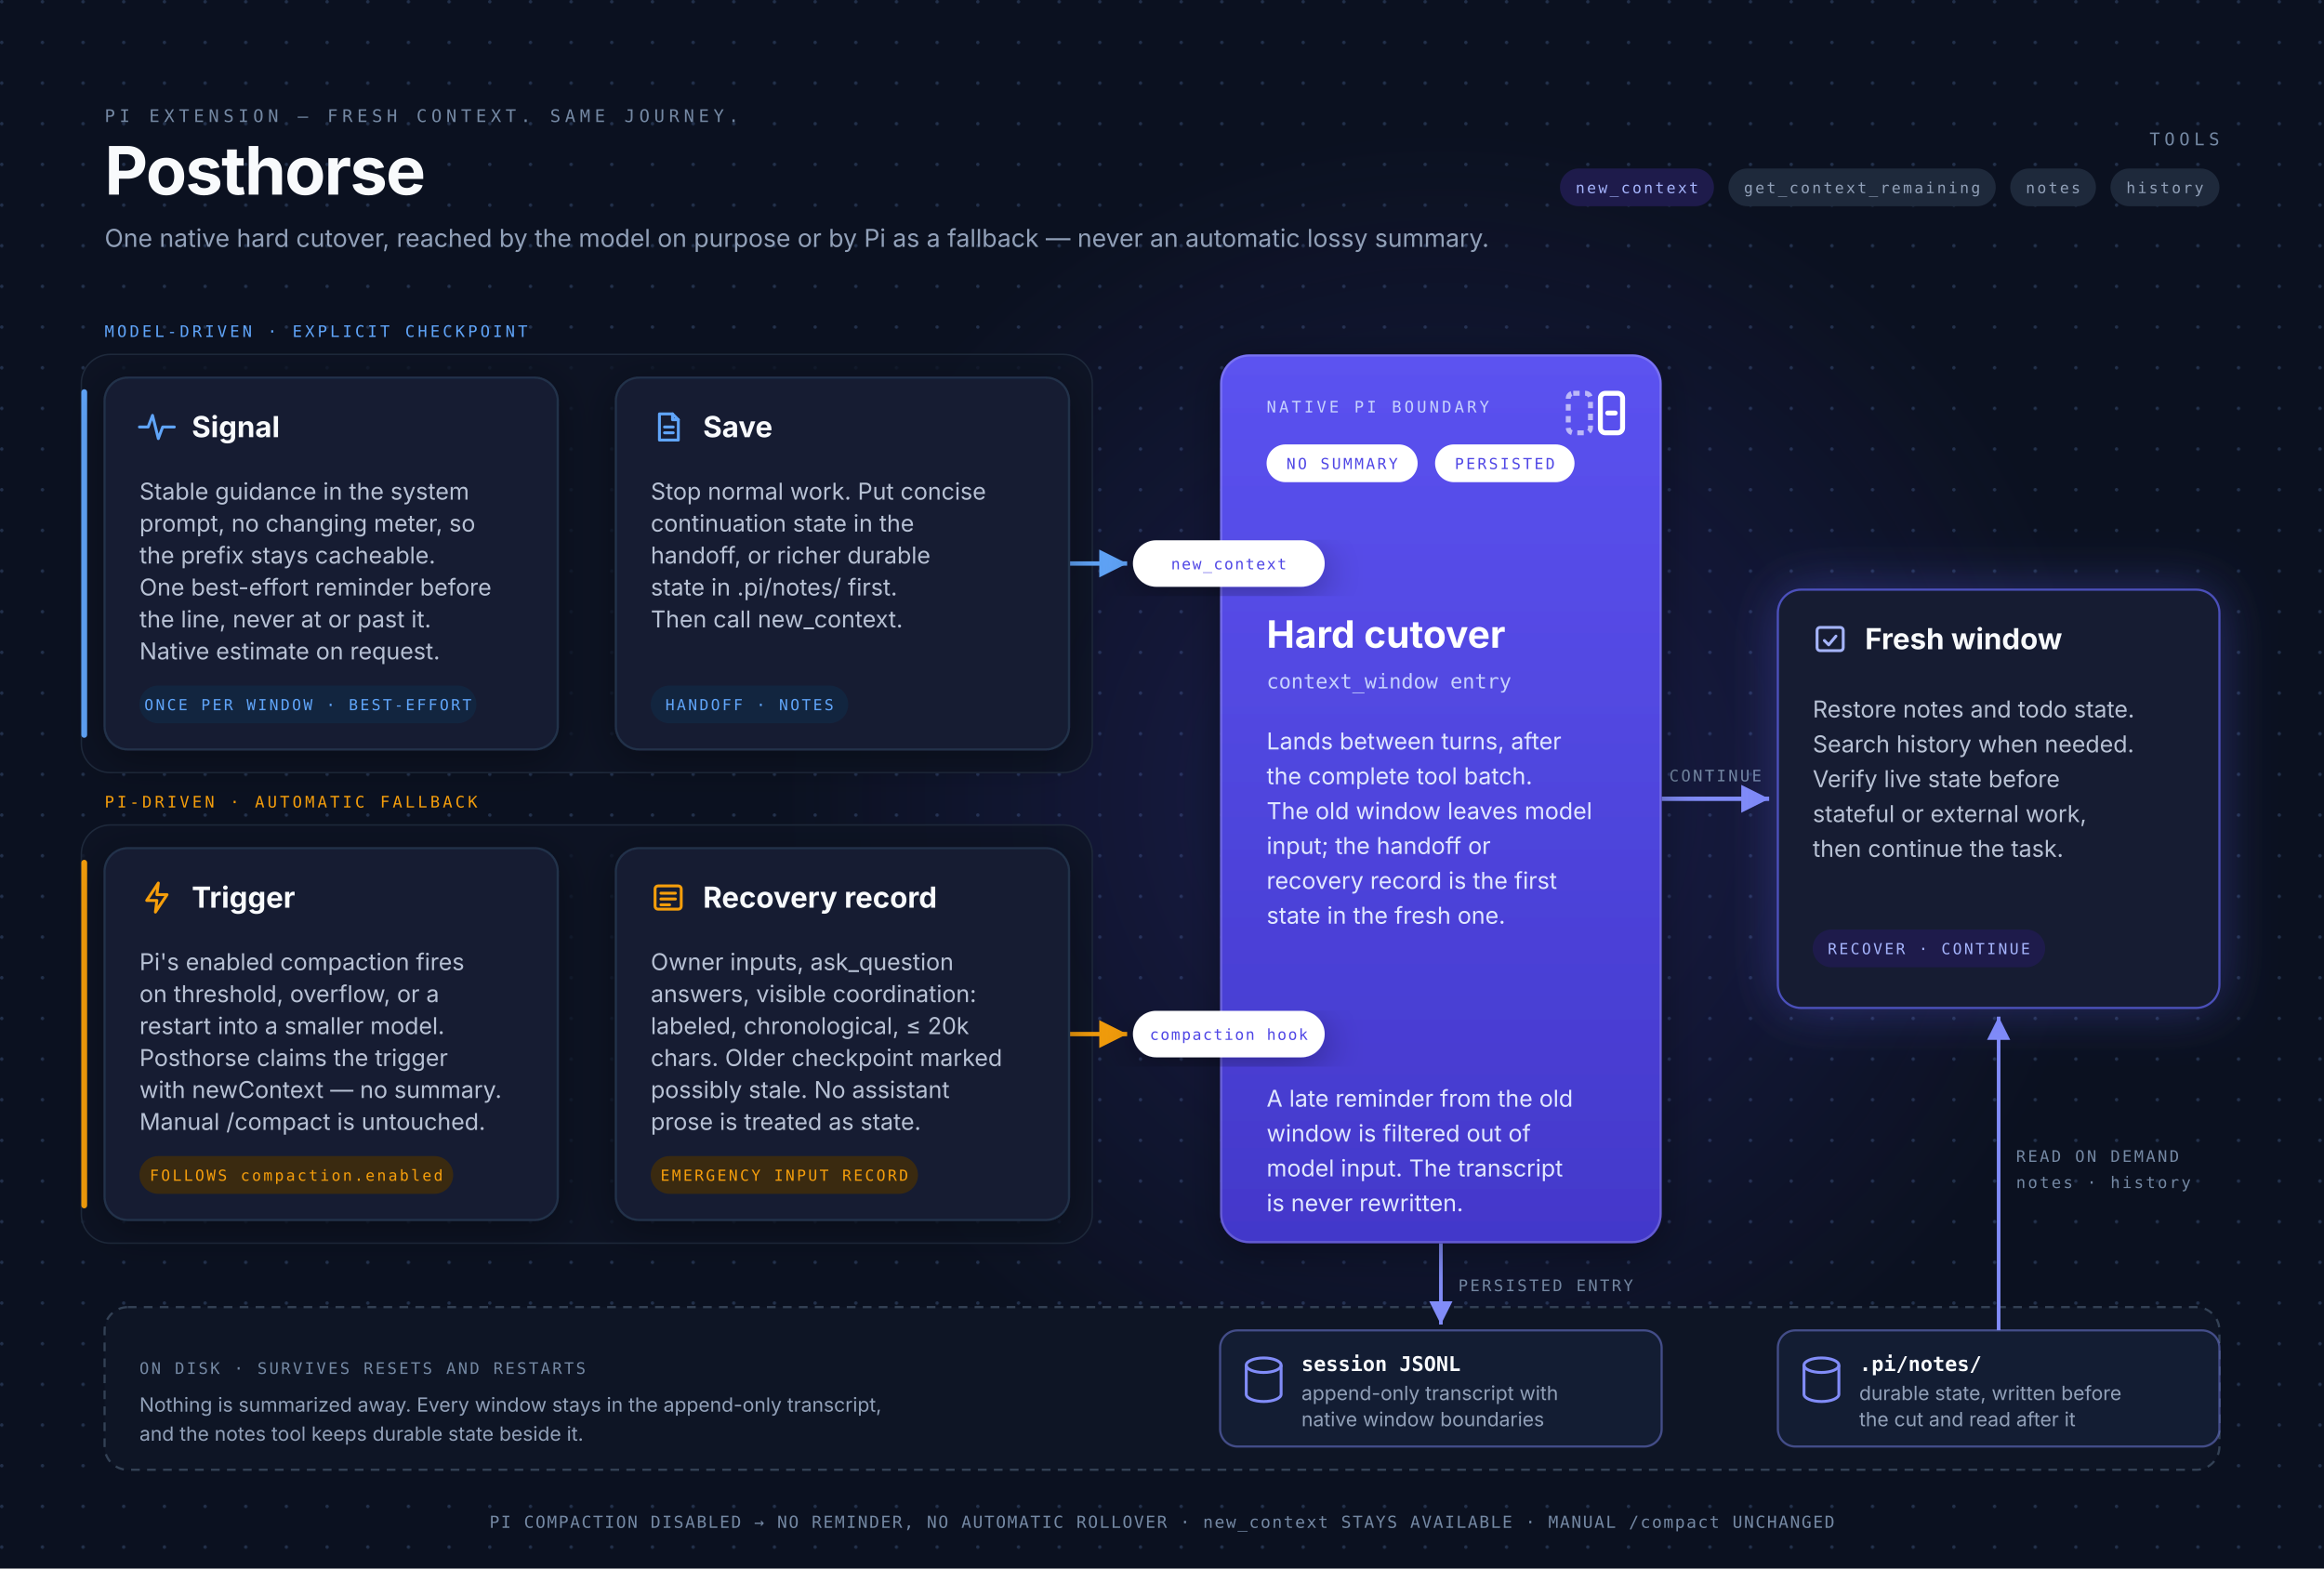
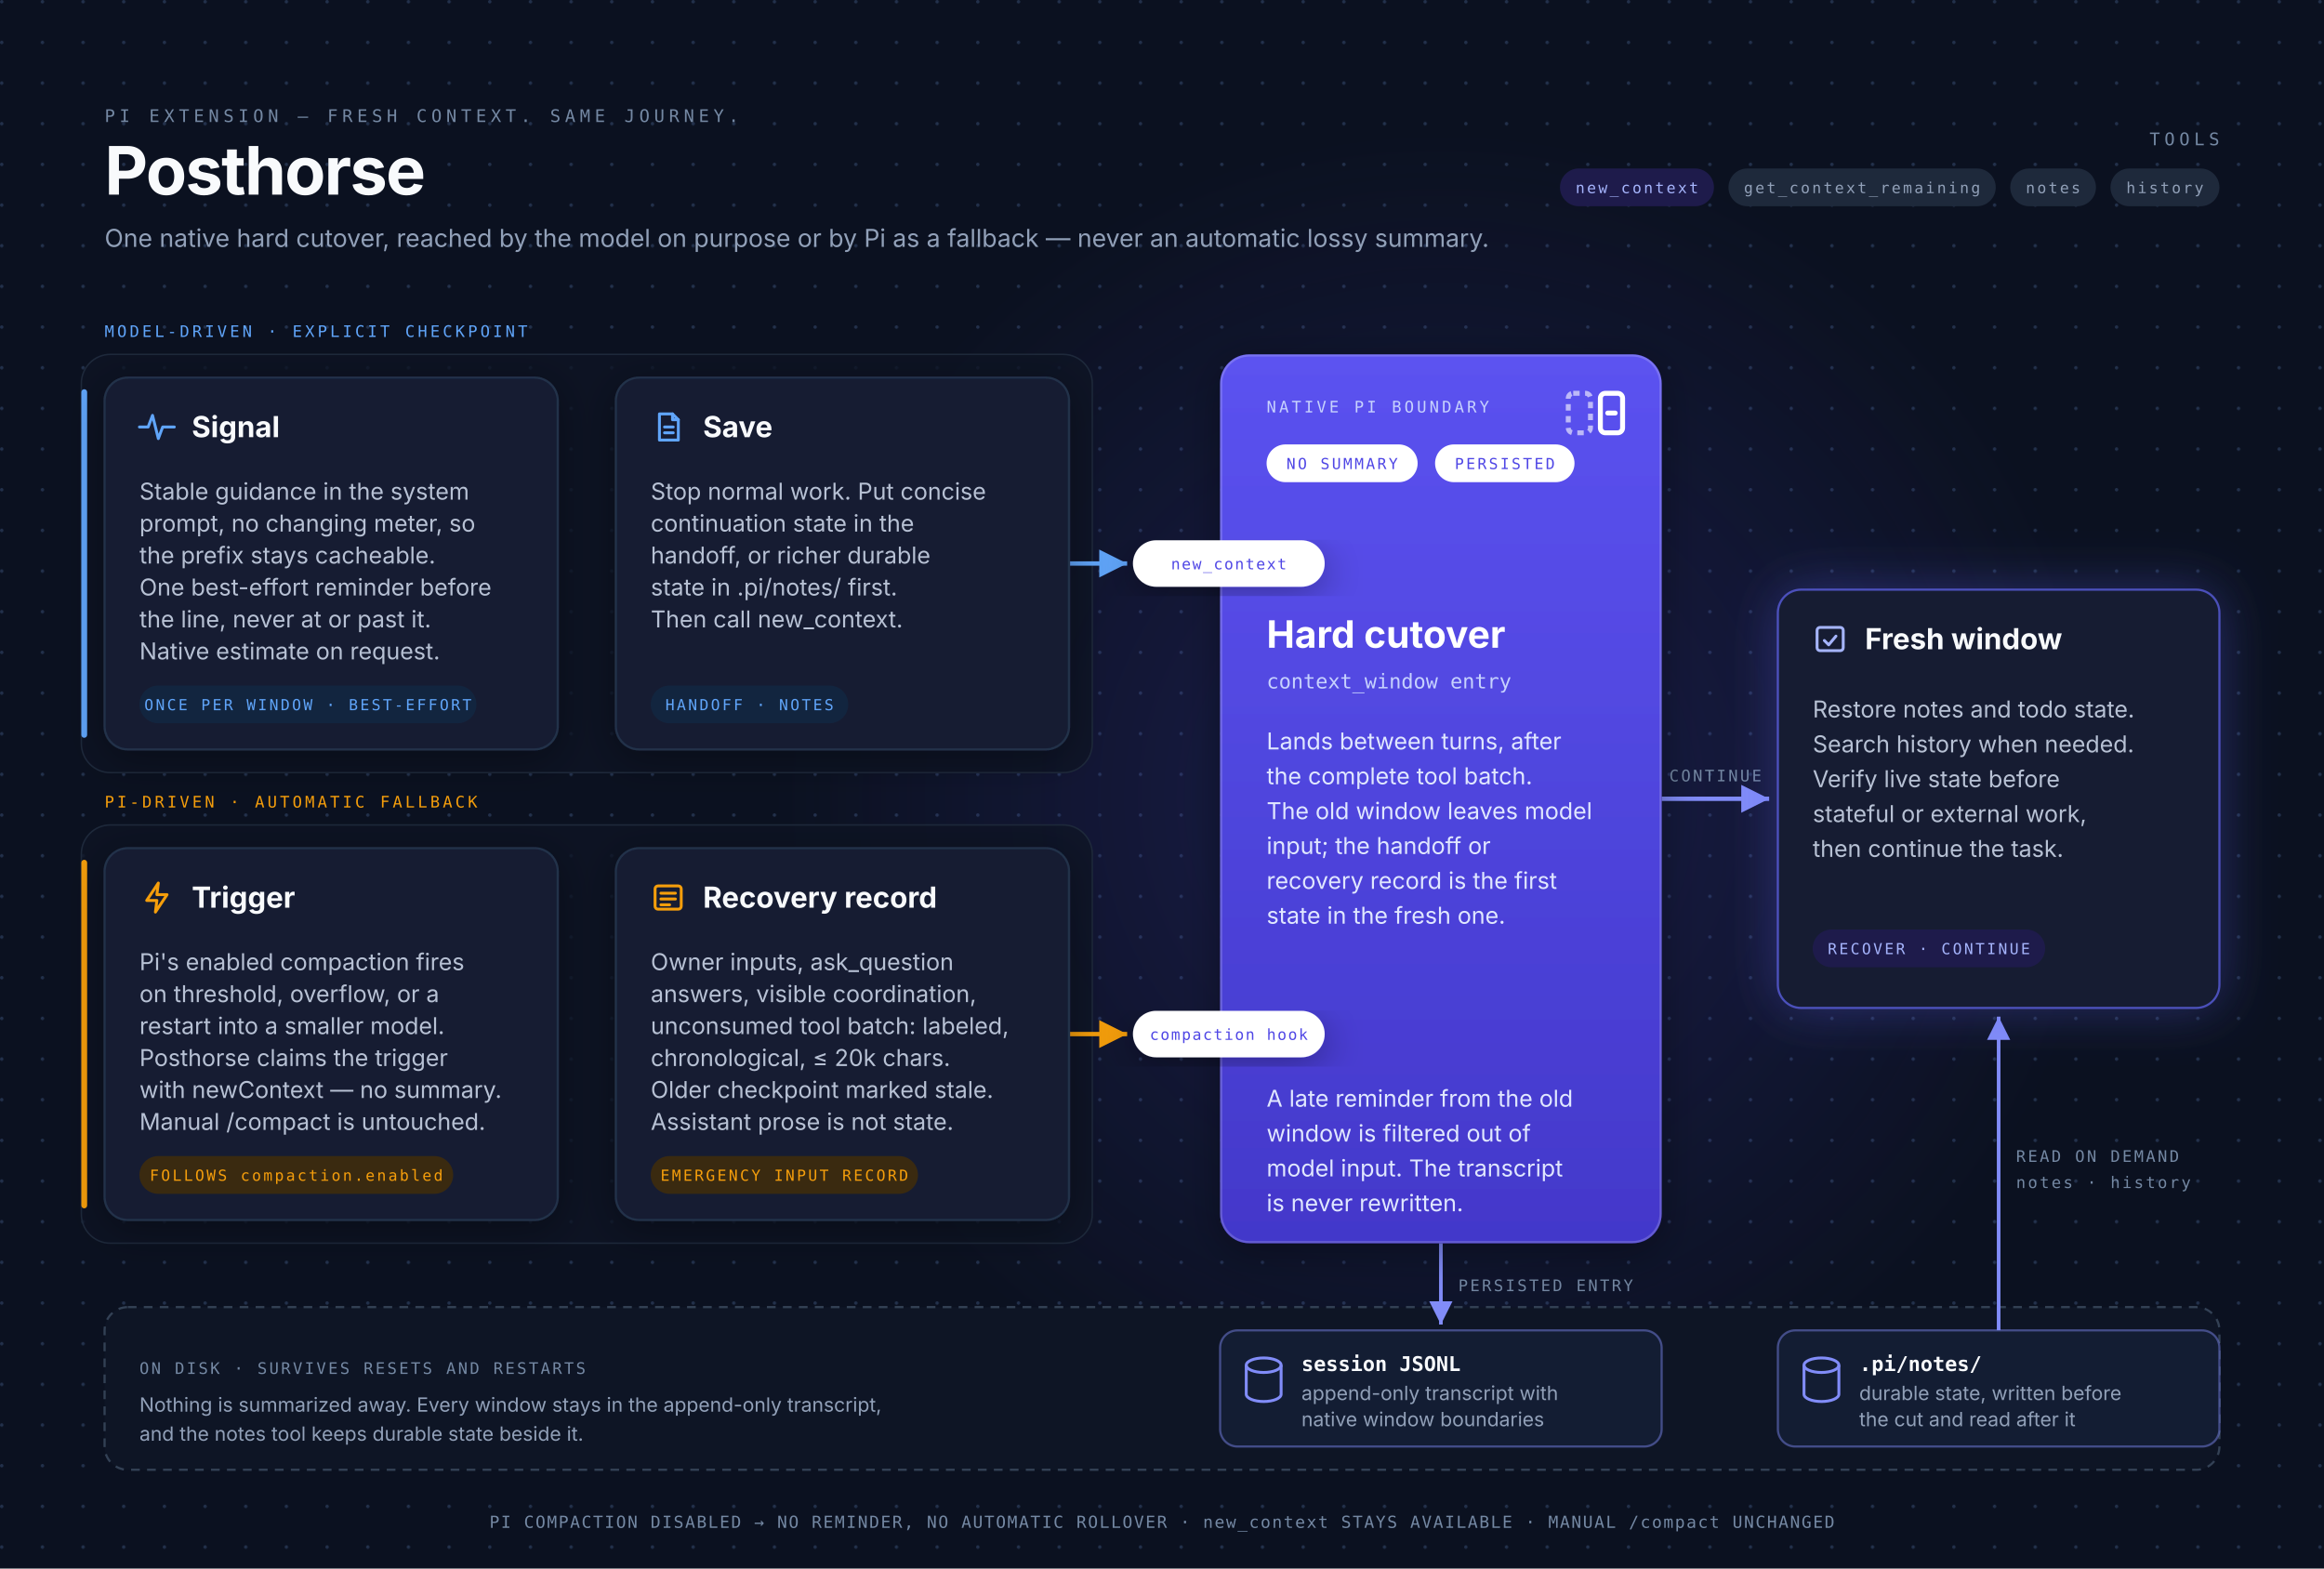
<svg xmlns="http://www.w3.org/2000/svg" width="1600" height="1080" viewBox="0 0 1600 1080" role="img" aria-labelledby="t d">
  <style>
    .sans { font-family: Inter, ui-sans-serif, Arial, sans-serif; }
    .mono { font-family: "JetBrains Mono", ui-monospace, monospace; }
    .title { font-size: 46px; font-weight: 700; fill: #F8FAFC; letter-spacing: -1px; }
    .subtitle { font-size: 17px; fill: #91A0B8; }
    .eyebrow { font-size: 12px; fill: #7488A3; letter-spacing: 3px; }
    .lane { font-size: 11px; letter-spacing: 2px; }
    .cardtitle { font-size: 20px; font-weight: 700; fill: #F8FAFC; }
    .cardbody { font-size: 16px; fill: #B7C1D4; }
    .cardtitle-inv { font-size: 26px; font-weight: 700; fill: #FFFFFF; }
    .cardbody-inv { font-size: 16px; fill: #E0E7FF; }
    .cardmono-inv { font-size: 14px; fill: #C7D2FE; }
    .chip { font-size: 10.5px; letter-spacing: 1.5px; text-anchor: middle; }
    .port { font-size: 10.5px; letter-spacing: 1px; text-anchor: middle; fill: #4F46E5; }
    .storename { font-size: 14px; font-weight: 700; fill: #F8FAFC; }
    .storebody { font-size: 13.5px; fill: #91A0B8; }
    .micro { font-size: 11px; fill: #7488A3; letter-spacing: 1.5px; }
    .footer { font-size: 11.5px; fill: #7488A3; text-anchor: middle; letter-spacing: 1px; }
    .icon { fill: none; stroke-width: 2; stroke-linecap: round; stroke-linejoin: round; }
  </style>
  <defs>
    <pattern id="dots" width="28" height="28" patternUnits="userSpaceOnUse">
      <circle cx="1.2" cy="1.2" r="1.2" fill="#22304A" />
    </pattern>
    <radialGradient id="bloom" gradientUnits="userSpaceOnUse" cx="992" cy="550" r="460">
      <stop offset="0" stop-color="#4F46E5" stop-opacity="0.22" />
      <stop offset="1" stop-color="#4F46E5" stop-opacity="0" />
    </radialGradient>
    <linearGradient id="boundary-fill" x1="0" y1="0" x2="0" y2="1">
      <stop offset="0" stop-color="#5B52F0" />
      <stop offset="1" stop-color="#4338CA" />
    </linearGradient>
    <filter id="soft" x="-20%" y="-20%" width="140%" height="140%">
      <feDropShadow dx="0" dy="6" stdDeviation="14" flood-color="#000000" flood-opacity="0.35" />
    </filter>
    <filter id="glow" x="-30%" y="-30%" width="160%" height="160%">
      <feDropShadow dx="0" dy="0" stdDeviation="18" flood-color="#6366F1" flood-opacity="0.35" />
    </filter>
    <marker id="arr-blue" viewBox="0 0 10 10" refX="8" refY="5" markerWidth="8" markerHeight="8" orient="auto-start-reverse">
      <path d="M 0 1 L 8 5 L 0 9 Z" fill="#60A5FA" />
    </marker>
    <marker id="arr-amber" viewBox="0 0 10 10" refX="8" refY="5" markerWidth="8" markerHeight="8" orient="auto-start-reverse">
      <path d="M 0 1 L 8 5 L 0 9 Z" fill="#F59E0B" />
    </marker>
    <marker id="arr-indigo" viewBox="0 0 10 10" refX="8" refY="5" markerWidth="8" markerHeight="8" orient="auto-start-reverse">
      <path d="M 0 1 L 8 5 L 0 9 Z" fill="#818CF8" />
    </marker>
  </defs>
  <rect width="1600" height="1080" fill="#0B1120" />
  <rect width="1600" height="1080" fill="url(#dots)" />
  <rect width="1600" height="1080" fill="url(#bloom)" />
  <text class="mono eyebrow" x="72" y="84">PI EXTENSION — FRESH CONTEXT. SAME JOURNEY.</text>
  <text class="sans title" x="72" y="134">Posthorse</text>
  <text class="sans subtitle" x="72" y="170">One native hard cutover, reached by the model on purpose or by Pi as a fallback — never an automatic lossy summary.</text>
  <g id="tools">
    <text class="mono eyebrow" x="1528" y="100" text-anchor="end">TOOLS</text>
    <rect x="1074" y="116" width="106" height="26" rx="13" fill="#1E1B4B" />
    <text class="mono chip" x="1127" y="133" fill="#A5B4FC">new_context</text>
    <rect x="1190" y="116" width="184" height="26" rx="13" fill="#1E293B" />
    <text class="mono chip" x="1282" y="133" fill="#91A0B8">get_context_remaining</text>
    <rect x="1384" y="116" width="59" height="26" rx="13" fill="#1E293B" />
    <text class="mono chip" x="1413.5" y="133" fill="#91A0B8">notes</text>
    <rect x="1453" y="116" width="75" height="26" rx="13" fill="#1E293B" />
    <text class="mono chip" x="1490.5" y="133" fill="#91A0B8">history</text>
  </g>
  <g id="lane-a">
    <rect x="56" y="244" width="696" height="288" rx="20" fill="#0E1525" fill-opacity="0.75" stroke="#1E293B" stroke-width="1" />
    <rect x="56" y="268" width="4" height="240" rx="2" fill="#60A5FA" />
    <text class="mono lane" x="72" y="232" fill="#60A5FA">MODEL-DRIVEN · EXPLICIT CHECKPOINT</text>
  </g>
  <g id="lane-b">
    <rect x="56" y="568" width="696" height="288" rx="20" fill="#0E1525" fill-opacity="0.75" stroke="#1E293B" stroke-width="1" />
    <rect x="56" y="592" width="4" height="240" rx="2" fill="#F59E0B" />
    <text class="mono lane" x="72" y="556" fill="#F59E0B">PI-DRIVEN · AUTOMATIC FALLBACK</text>
  </g>
  <g id="disk-zone">
    <rect x="72" y="900" width="1456" height="112" rx="16" fill="#0E1525" stroke="#334155" stroke-width="1.5" stroke-dasharray="6 5" />
    <text class="mono micro" x="96" y="946">ON DISK · SURVIVES RESETS AND RESTARTS</text>
    <text class="sans storebody" x="96" y="972">Nothing is summarized away. Every window stays in the append-only transcript,</text>
    <text class="sans storebody" x="96" y="992">and the notes tool keeps durable state beside it.</text>
  </g>
  <line x1="736" y1="388" x2="776" y2="388" stroke="#60A5FA" stroke-width="3" marker-end="url(#arr-blue)" />
  <line x1="736" y1="712" x2="776" y2="712" stroke="#F59E0B" stroke-width="3" marker-end="url(#arr-amber)" />
  <line x1="1144" y1="550" x2="1218" y2="550" stroke="#818CF8" stroke-width="3" marker-end="url(#arr-indigo)" />
  <text class="mono micro" x="1181" y="538" text-anchor="middle" fill="#A5B4FC">CONTINUE</text>
  <line x1="992" y1="856" x2="992" y2="912" stroke="#818CF8" stroke-width="2.5" marker-end="url(#arr-indigo)" />
  <text class="mono micro" x="1004" y="889">PERSISTED ENTRY</text>
  <line x1="1376" y1="916" x2="1376" y2="700" stroke="#818CF8" stroke-width="2.5" marker-end="url(#arr-indigo)" />
  <text class="mono micro" x="1388" y="800">READ ON DEMAND</text>
  <text class="mono micro" x="1388" y="818">notes · history</text>
  <g id="card-signal">
    <rect x="72" y="260" width="312" height="256" rx="16" fill="#131D33" stroke="#243049" stroke-width="1.5" filter="url(#soft)" />
    <g class="icon" stroke="#60A5FA" transform="translate(96 282)">
      <path d="M0 12 H6 L9 4 L13 20 L16 12 H24" />
    </g>
    <text class="sans cardtitle" x="132" y="301">Signal</text>
    <text class="sans cardbody" x="96" y="344">Stable guidance in the system</text>
    <text class="sans cardbody" x="96" y="366">prompt, no changing meter, so</text>
    <text class="sans cardbody" x="96" y="388">the prefix stays cacheable.</text>
    <text class="sans cardbody" x="96" y="410">One best-effort reminder before</text>
    <text class="sans cardbody" x="96" y="432">the line, never at or past it.</text>
    <text class="sans cardbody" x="96" y="454">Native estimate on request.</text>
    <rect x="96" y="472" width="232" height="26" rx="13" fill="#12253F" />
    <text class="mono chip" x="212" y="489" fill="#60A5FA">ONCE PER WINDOW · BEST-EFFORT</text>
  </g>
  <g id="card-save">
    <rect x="424" y="260" width="312" height="256" rx="16" fill="#131D33" stroke="#243049" stroke-width="1.5" filter="url(#soft)" />
    <g class="icon" stroke="#60A5FA" transform="translate(448 282)">
      <path d="M6 3 H15 L19 7 V21 H6 Z" />
      <path d="M15 3 V7 H19" />
      <path d="M9.5 12 H15.5 M9.5 16 H15.5" />
    </g>
    <text class="sans cardtitle" x="484" y="301">Save</text>
    <text class="sans cardbody" x="448" y="344">Stop normal work. Put concise</text>
    <text class="sans cardbody" x="448" y="366">continuation state in the</text>
    <text class="sans cardbody" x="448" y="388">handoff, or richer durable</text>
    <text class="sans cardbody" x="448" y="410">state in .pi/notes/ first.</text>
    <text class="sans cardbody" x="448" y="432">Then call new_context.</text>
    <rect x="448" y="472" width="136" height="26" rx="13" fill="#12253F" />
    <text class="mono chip" x="516" y="489" fill="#60A5FA">HANDOFF · NOTES</text>
  </g>
  <g id="card-trigger">
    <rect x="72" y="584" width="312" height="256" rx="16" fill="#131D33" stroke="#243049" stroke-width="1.5" filter="url(#soft)" />
    <g class="icon" stroke="#F59E0B" transform="translate(96 606)">
      <path d="M13 2 L5 14 H12 L11 22 L19 10 H12 Z" />
    </g>
    <text class="sans cardtitle" x="132" y="625">Trigger</text>
    <text class="sans cardbody" x="96" y="668">Pi's enabled compaction fires</text>
    <text class="sans cardbody" x="96" y="690">on threshold, overflow, or a</text>
    <text class="sans cardbody" x="96" y="712">restart into a smaller model.</text>
    <text class="sans cardbody" x="96" y="734">Posthorse claims the trigger</text>
    <text class="sans cardbody" x="96" y="756">with newContext — no summary.</text>
    <text class="sans cardbody" x="96" y="778">Manual /compact is untouched.</text>
    <rect x="96" y="796" width="216" height="26" rx="13" fill="#3A2A10" />
    <text class="mono chip" x="204" y="813" fill="#F59E0B">FOLLOWS compaction.enabled</text>
  </g>
  <g id="card-record">
    <rect x="424" y="584" width="312" height="256" rx="16" fill="#131D33" stroke="#243049" stroke-width="1.5" filter="url(#soft)" />
    <g class="icon" stroke="#F59E0B" transform="translate(448 606)">
      <rect x="3" y="4" width="18" height="16" rx="2" />
      <path d="M7 9 H17 M7 13 H17 M7 17 H13" />
    </g>
    <text class="sans cardtitle" x="484" y="625">Recovery record</text>
    <text class="sans cardbody" x="448" y="668">Owner inputs, ask_question</text>
-     <text class="sans cardbody" x="448" y="690">answers, visible coordination:</text>
-     <text class="sans cardbody" x="448" y="712">labeled, chronological, ≤ 20k</text>
-     <text class="sans cardbody" x="448" y="734">chars. Older checkpoint marked</text>
-     <text class="sans cardbody" x="448" y="756">possibly stale. No assistant</text>
-     <text class="sans cardbody" x="448" y="778">prose is treated as state.</text>
+     <text class="sans cardbody" x="448" y="690">answers, visible coordination,</text>
+     <text class="sans cardbody" x="448" y="712">unconsumed tool batch: labeled,</text>
+     <text class="sans cardbody" x="448" y="734">chronological, ≤ 20k chars.</text>
+     <text class="sans cardbody" x="448" y="756">Older checkpoint marked stale.</text>
+     <text class="sans cardbody" x="448" y="778">Assistant prose is not state.</text>
    <rect x="448" y="796" width="184" height="26" rx="13" fill="#3A2A10" />
    <text class="mono chip" x="540" y="813" fill="#F59E0B">EMERGENCY INPUT RECORD</text>
  </g>
  <g id="card-boundary">
    <rect x="840" y="244" width="304" height="612" rx="20" fill="url(#boundary-fill)" filter="url(#soft)" />
    <rect x="840.75" y="244.75" width="302.5" height="610.5" rx="19.5" fill="none" stroke="#FFFFFF" stroke-opacity="0.18" stroke-width="1.5" />
    <text class="mono lane" x="872" y="284" fill="#C7D2FE">NATIVE PI BOUNDARY</text>
    <rect x="872" y="306" width="104" height="26" rx="13" fill="#FFFFFF" />
    <text class="mono chip" x="924" y="323" fill="#4F46E5">NO SUMMARY</text>
    <rect x="988" y="306" width="96" height="26" rx="13" fill="#FFFFFF" />
    <text class="mono chip" x="1036" y="323" fill="#4F46E5">PERSISTED</text>
    <g class="icon" stroke="#FFFFFF" stroke-width="2" transform="translate(1078 264) scale(1.7)">
      <rect x="1" y="4" width="9" height="16" rx="2" stroke-opacity="0.6" stroke-linecap="butt" stroke-dasharray="2.6 2.2" />
      <rect x="14" y="4" width="9" height="16" rx="2" />
      <path d="M17 12 H20" />
    </g>
    <text class="sans cardtitle-inv" x="872" y="446">Hard cutover</text>
    <text class="mono cardmono-inv" x="872" y="474">context_window entry</text>
    <text class="sans cardbody-inv" x="872" y="516">Lands between turns, after</text>
    <text class="sans cardbody-inv" x="872" y="540">the complete tool batch.</text>
    <text class="sans cardbody-inv" x="872" y="564">The old window leaves model</text>
    <text class="sans cardbody-inv" x="872" y="588">input; the handoff or</text>
    <text class="sans cardbody-inv" x="872" y="612">recovery record is the first</text>
    <text class="sans cardbody-inv" x="872" y="636">state in the fresh one.</text>
    <text class="sans cardbody-inv" x="872" y="762">A late reminder from the old</text>
    <text class="sans cardbody-inv" x="872" y="786">window is filtered out of</text>
    <text class="sans cardbody-inv" x="872" y="810">model input. The transcript</text>
    <text class="sans cardbody-inv" x="872" y="834">is never rewritten.</text>
    <rect x="780" y="372" width="132" height="32" rx="16" fill="#FFFFFF" filter="url(#soft)" />
    <text class="mono port" x="846" y="392">new_context</text>
    <rect x="780" y="696" width="132" height="32" rx="16" fill="#FFFFFF" filter="url(#soft)" />
    <text class="mono port" x="846" y="716">compaction hook</text>
  </g>
  <g id="card-fresh">
    <rect x="1224" y="406" width="304" height="288" rx="16" fill="#131D33" stroke="#6366F1" stroke-opacity="0.7" stroke-width="1.5" filter="url(#glow)" />
    <g class="icon" stroke="#A5B4FC" transform="translate(1248 428)">
      <rect x="3" y="4" width="18" height="16" rx="2" />
      <path d="M8 13 L11 16 L16 10" />
    </g>
    <text class="sans cardtitle" x="1284" y="447">Fresh window</text>
    <text class="sans cardbody" x="1248" y="494">Restore notes and todo state.</text>
    <text class="sans cardbody" x="1248" y="518">Search history when needed.</text>
    <text class="sans cardbody" x="1248" y="542">Verify live state before</text>
    <text class="sans cardbody" x="1248" y="566">stateful or external work,</text>
    <text class="sans cardbody" x="1248" y="590">then continue the task.</text>
    <rect x="1248" y="640" width="160" height="26" rx="13" fill="#1E1B4B" />
    <text class="mono chip" x="1328" y="657" fill="#A5B4FC">RECOVER · CONTINUE</text>
  </g>
  <g id="store-jsonl">
    <rect x="840" y="916" width="304" height="80" rx="12" fill="#131D33" stroke="#818CF8" stroke-opacity="0.45" stroke-width="1.5" />
    <ellipse cx="870" cy="940" rx="12" ry="5" fill="none" stroke="#818CF8" stroke-width="2" />
    <path d="M 858 940 L 858 960 A 12 5 0 0 0 882 960 L 882 940" fill="none" stroke="#818CF8" stroke-width="2" />
    <text class="mono storename" x="896" y="944">session JSONL</text>
    <text class="sans storebody" x="896" y="964">append-only transcript with</text>
    <text class="sans storebody" x="896" y="982">native window boundaries</text>
  </g>
  <g id="store-notes">
    <rect x="1224" y="916" width="304" height="80" rx="12" fill="#131D33" stroke="#818CF8" stroke-opacity="0.45" stroke-width="1.5" />
    <ellipse cx="1254" cy="940" rx="12" ry="5" fill="none" stroke="#818CF8" stroke-width="2" />
    <path d="M 1242 940 L 1242 960 A 12 5 0 0 0 1266 960 L 1266 940" fill="none" stroke="#818CF8" stroke-width="2" />
    <text class="mono storename" x="1280" y="944">.pi/notes/</text>
    <text class="sans storebody" x="1280" y="964">durable state, written before</text>
    <text class="sans storebody" x="1280" y="982">the cut and read after it</text>
  </g>
  <text class="mono footer" x="800" y="1052">PI COMPACTION DISABLED → NO REMINDER, NO AUTOMATIC ROLLOVER · new_context STAYS AVAILABLE · MANUAL /compact UNCHANGED</text>
</svg>
